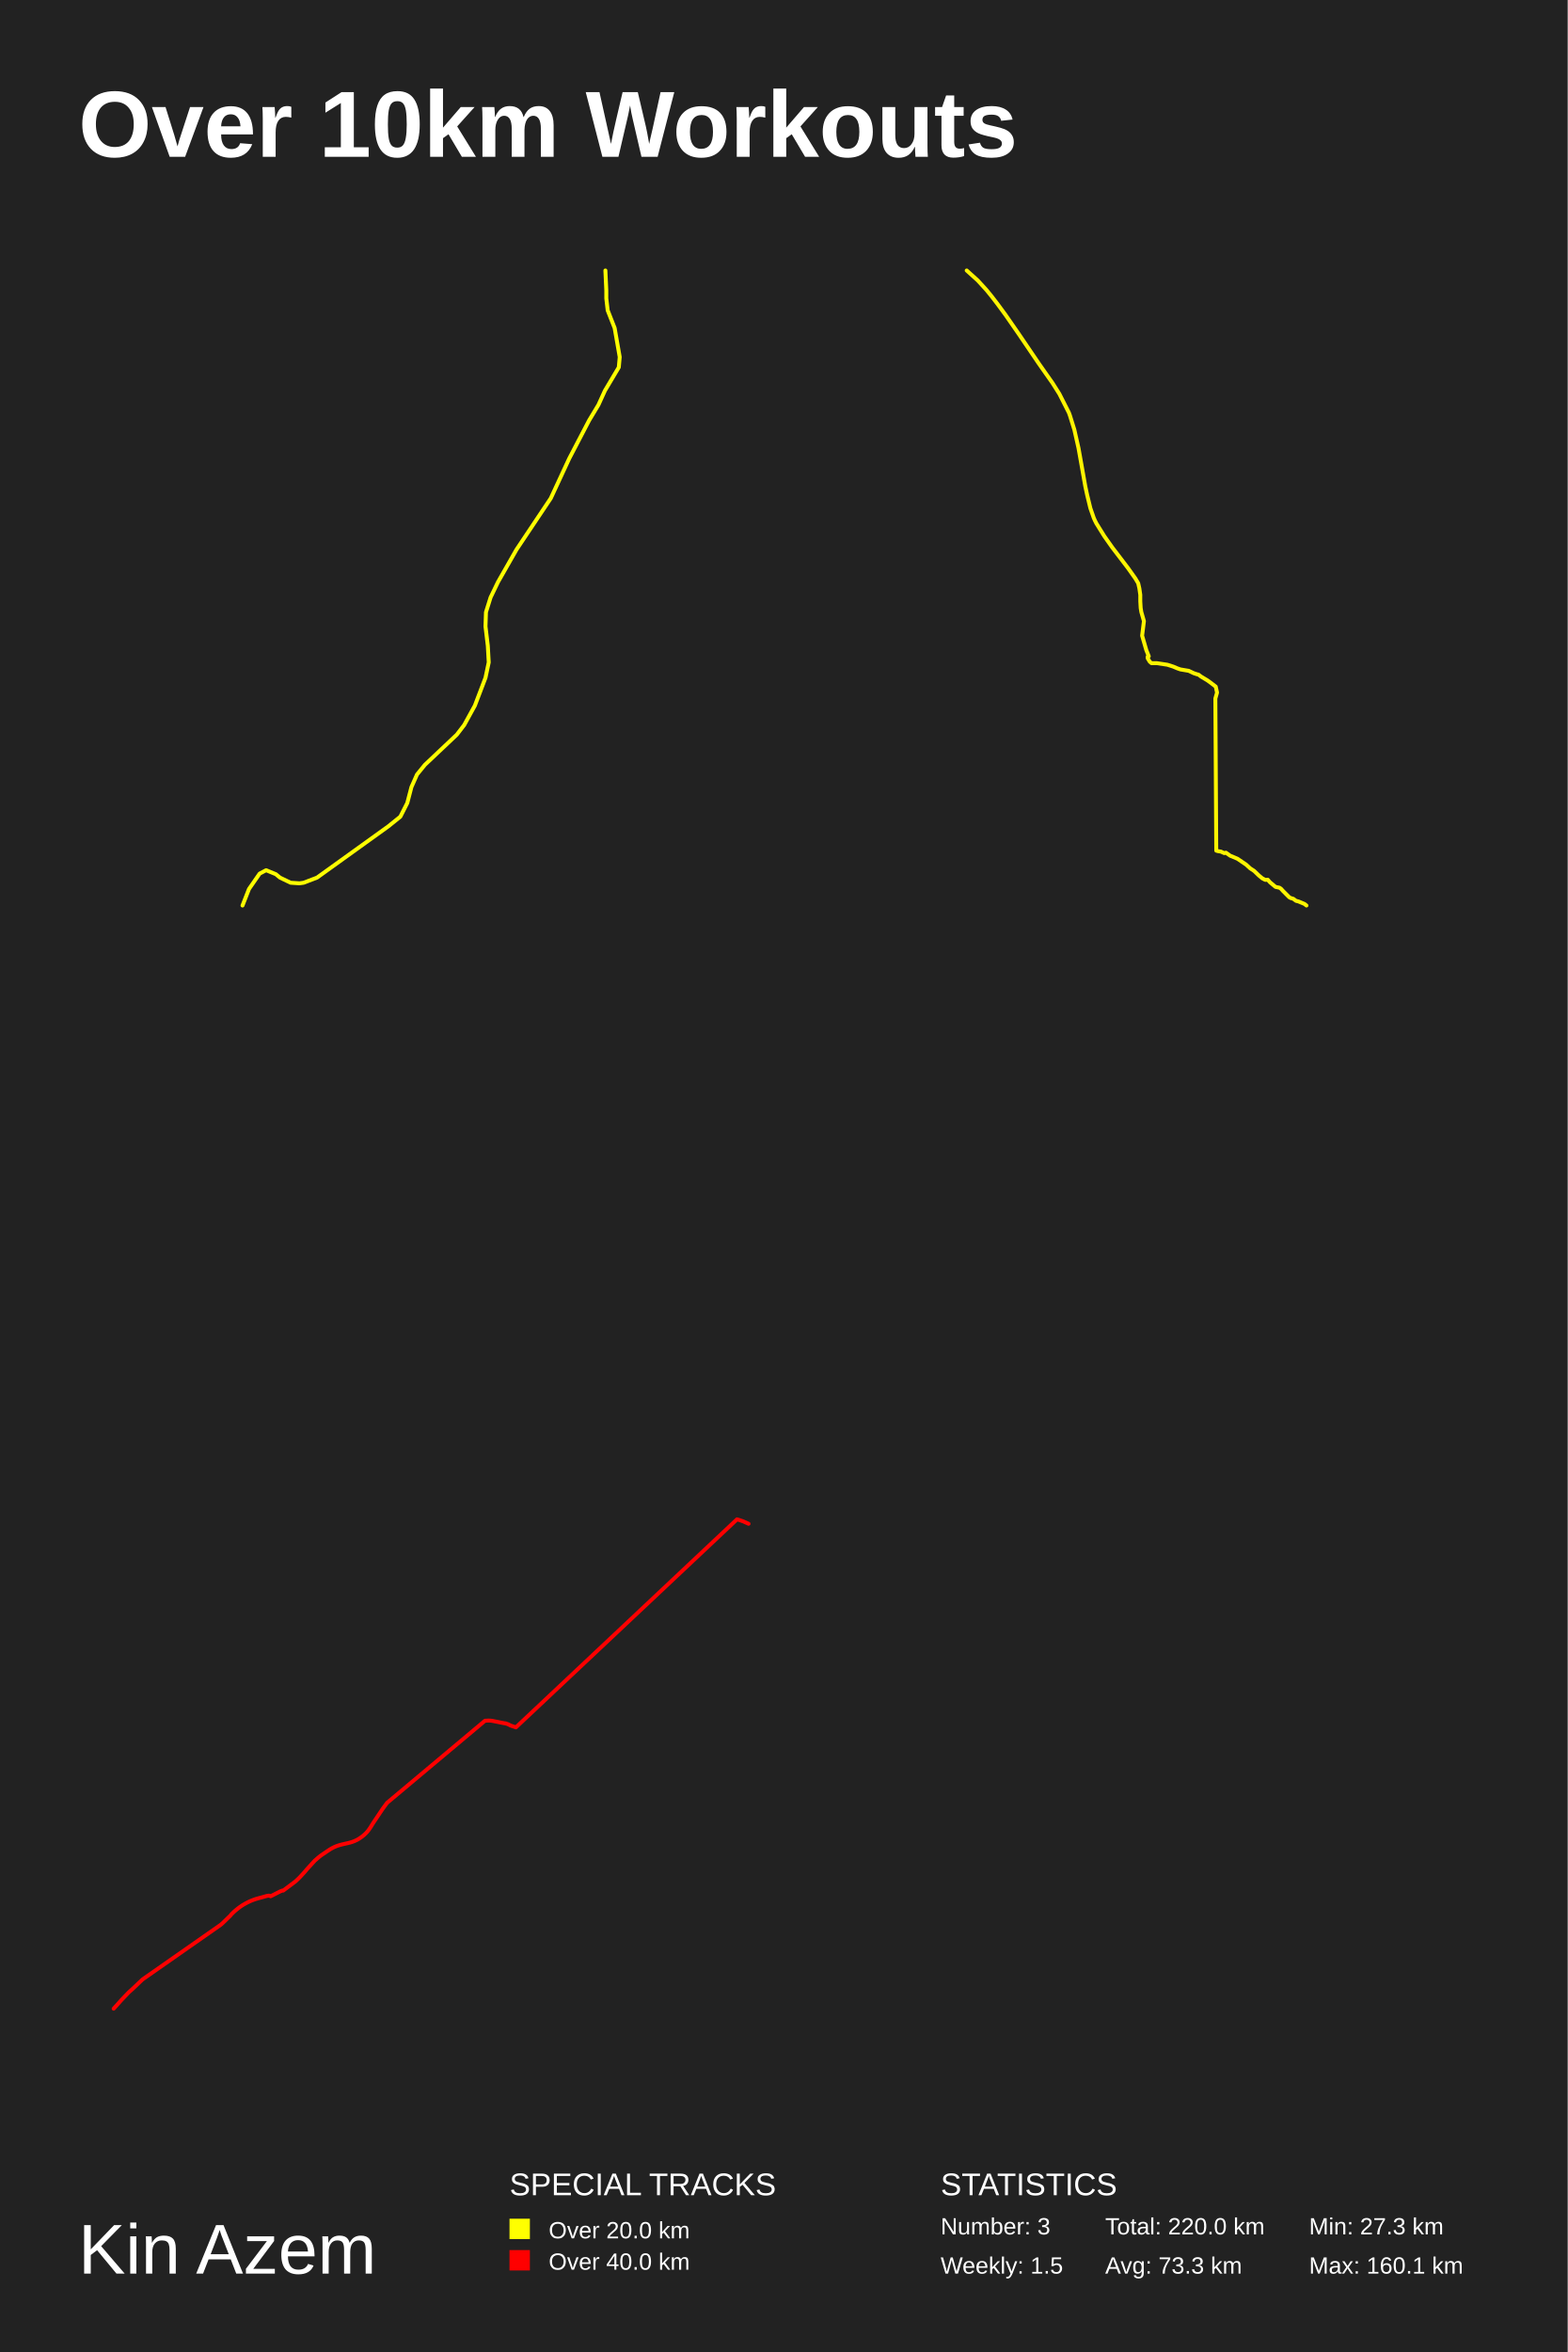
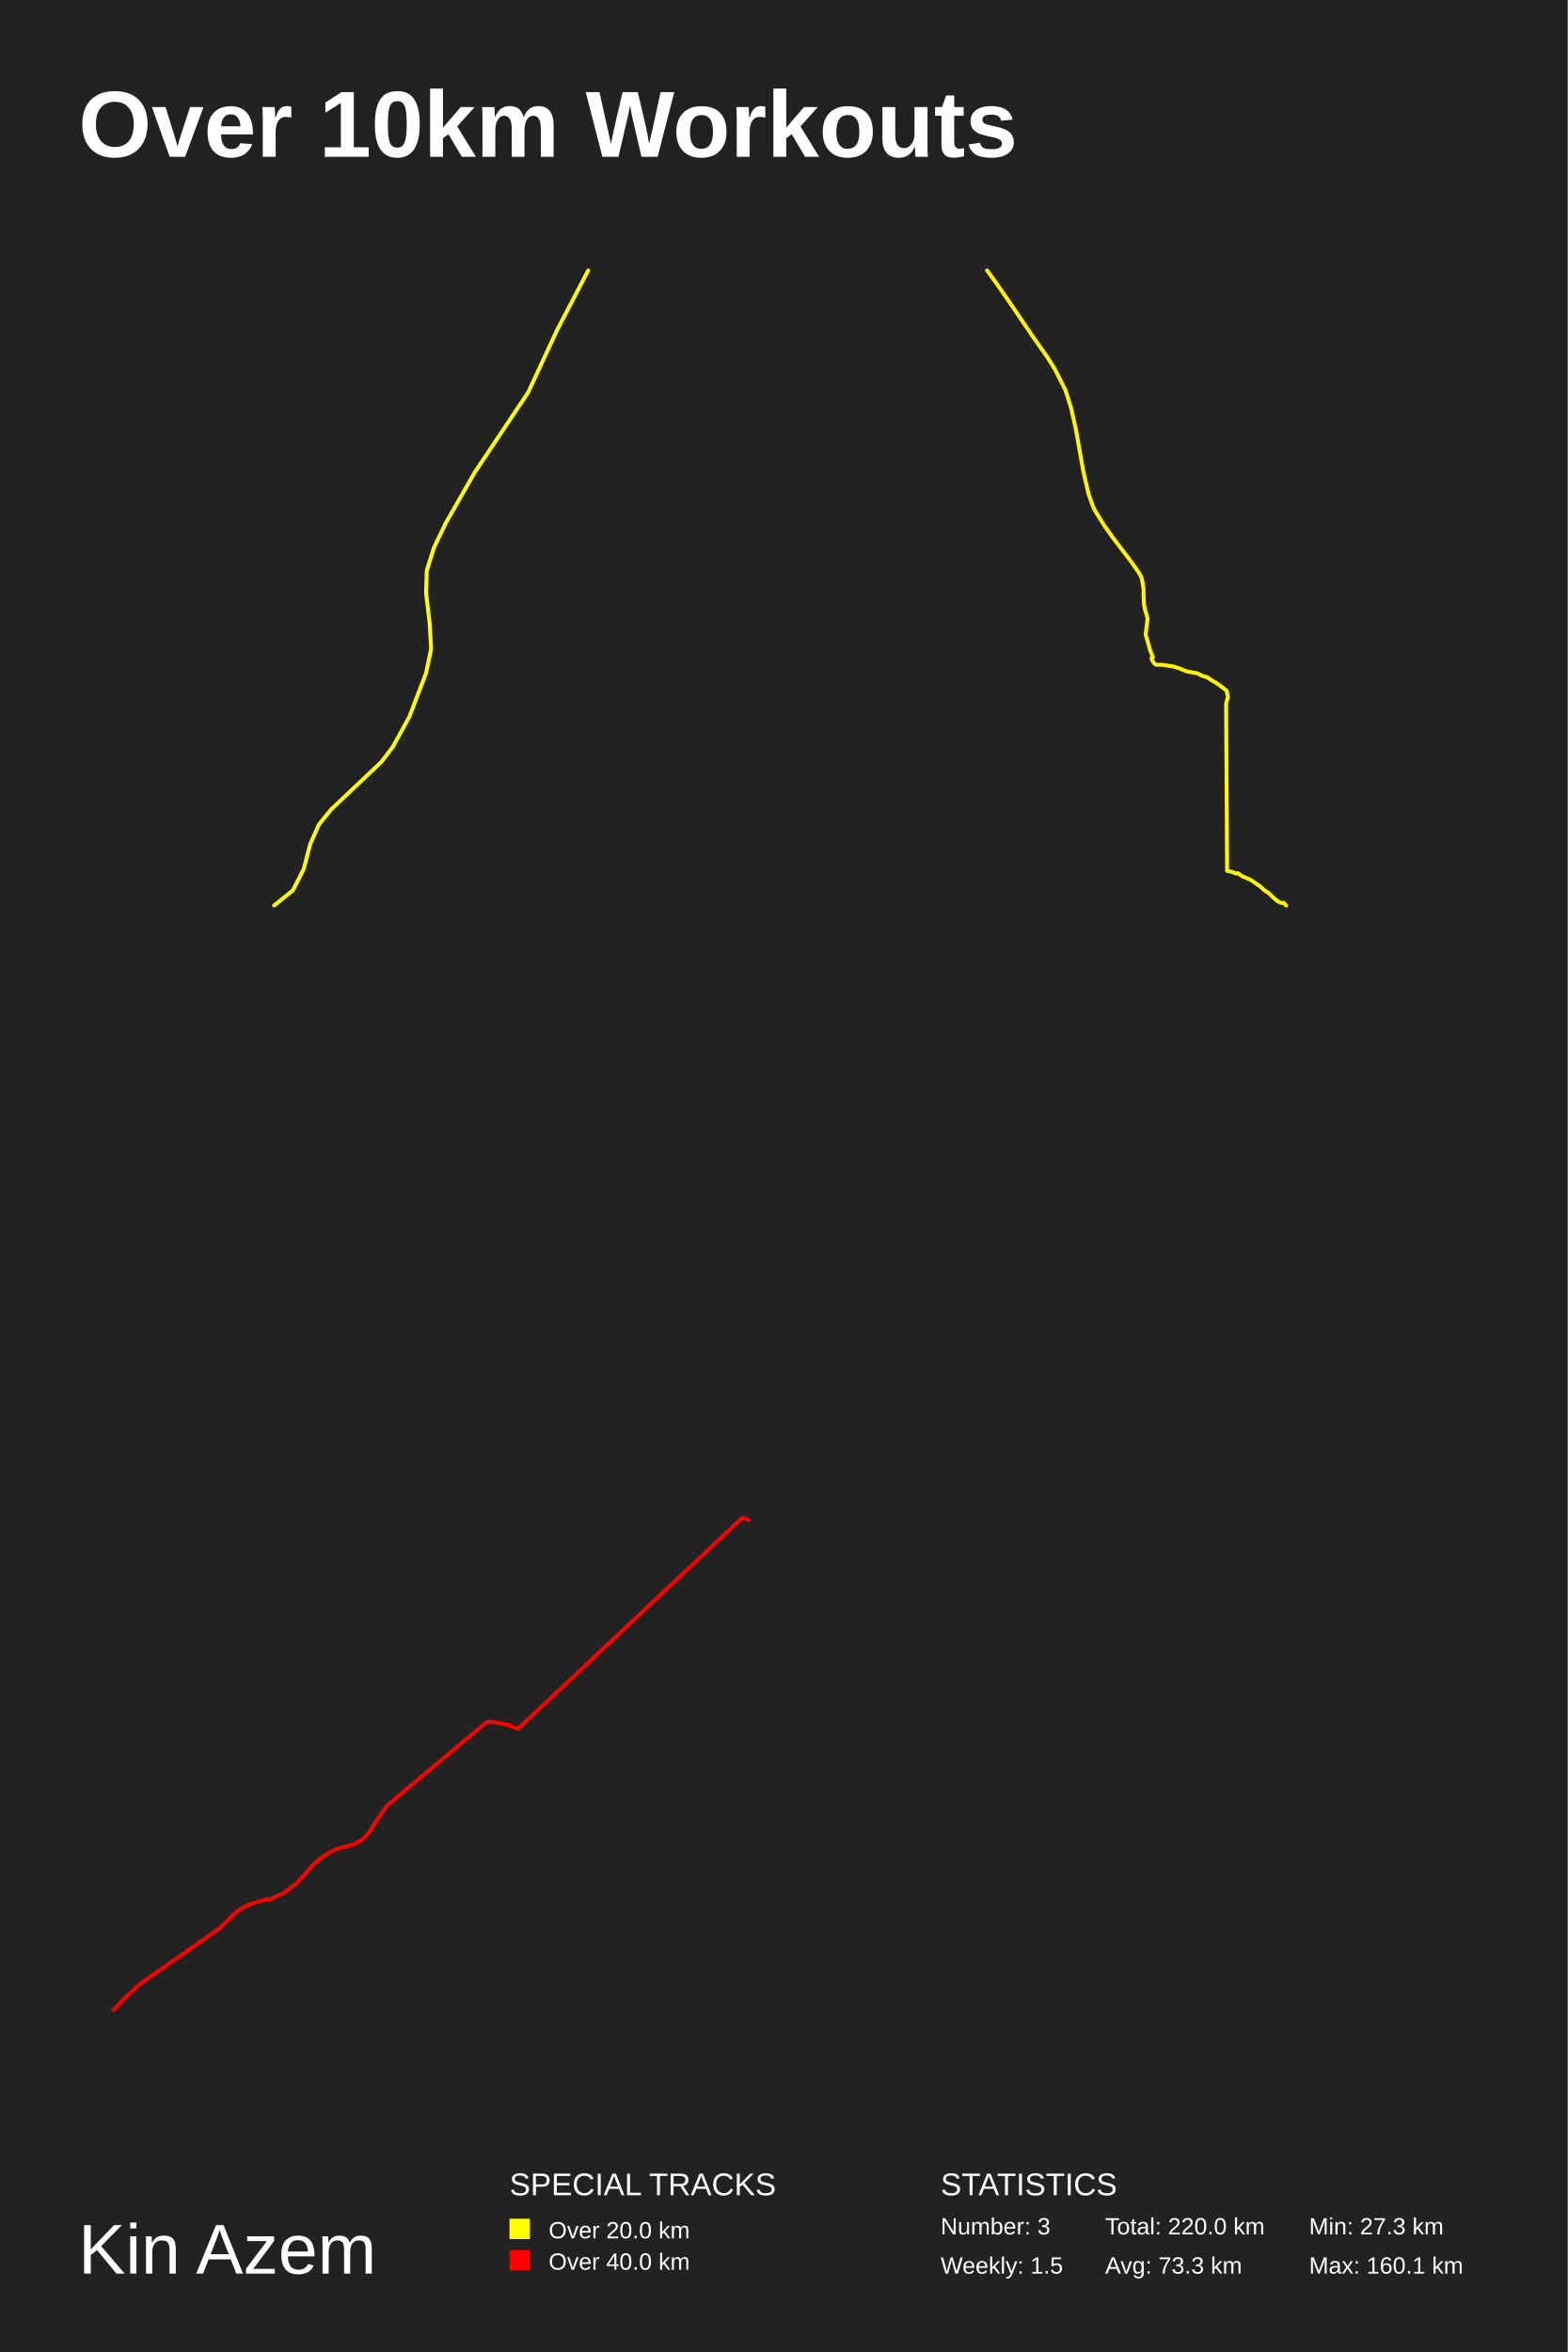
<svg xmlns="http://www.w3.org/2000/svg" baseProfile="full" height="300mm" version="1.1" viewBox="0,0,200,300" width="200mm">
  <defs />
  <rect fill="#222222" height="300" width="200" x="0" y="0" />
  <text fill="#FFFFFF" style="font-size:12px; font-family:Arial; font-weight:bold;" x="10" y="20">Over 10km Workouts</text>
  <text fill="#FFFFFF" style="font-size:9px; font-family:Arial" x="10" y="290">Kin Azem</text>
  <text fill="#FFFFFF" style="font-size:4px; font-family:Arial" x="65" y="280">SPECIAL TRACKS</text>
  <rect fill="yellow" height="2.6" width="2.6" x="65" y="283" />
  <text fill="#FFFFFF" style="font-size:3px; font-family:Arial" x="70" y="285.5">Over 20.0 km</text>
  <rect fill="red" height="2.6" width="2.6" x="65" y="287" />
  <text fill="#FFFFFF" style="font-size:3px; font-family:Arial" x="70" y="289.5">Over 40.0 km</text>
  <text fill="#FFFFFF" style="font-size:4px; font-family:Arial" x="120" y="280">STATISTICS</text>
  <text fill="#FFFFFF" style="font-size:3px; font-family:Arial" x="120" y="285">Number: 3</text>
  <text fill="#FFFFFF" style="font-size:3px; font-family:Arial" x="120" y="290">Weekly: 1.5</text>
  <text fill="#FFFFFF" style="font-size:3px; font-family:Arial" x="141" y="285">Total: 220.0 km</text>
  <text fill="#FFFFFF" style="font-size:3px; font-family:Arial" x="141" y="290">Avg: 73.3 km</text>
  <text fill="#FFFFFF" style="font-size:3px; font-family:Arial" x="167" y="285">Min: 27.3 km</text>
  <text fill="#FFFFFF" style="font-size:3px; font-family:Arial" x="167" y="290">Max: 160.1 km</text>
-   <polyline fill="none" opacity="1" points="77.232,34.5 77.35,37.043 77.35,38.06 77.527,39.586 78.413,41.838 79.062,45.543 78.944,46.851 77.173,49.829 76.346,51.645 75.165,53.607 72.626,58.474 70.264,63.56 65.894,70.098 63.532,74.239 62.588,76.2 61.997,78.089 61.938,79.905 62.233,82.375 62.352,84.482 61.938,86.443 60.58,90.003 59.222,92.472 58.277,93.707 54.203,97.557 53.494,98.429 53.199,98.792 52.49,100.391 51.959,102.425 51.073,104.168 49.538,105.403 40.445,111.941 38.732,112.594 38.201,112.667 37.079,112.594 35.721,111.941 35.189,111.505 33.949,110.996 33.123,111.432 31.765,113.393 30.938,115.5" stroke="#ffff00" stroke-dasharray="none" stroke-linecap="round" stroke-linejoin="round" stroke-width="0.5" />
-   <polyline fill="none" opacity="1" points="166.672,115.5 166.423,115.301 165.658,114.982 165.342,114.902 164.993,114.643 164.66,114.543 164.478,114.443 163.663,113.626 163.43,113.366 163.231,113.227 162.732,113.127 162.017,112.529 161.734,112.21 161.418,112.23 161.036,112.03 160.604,111.671 160.005,111.093 159.49,110.754 158.991,110.295 157.877,109.537 157.129,109.218 156.963,109.159 156.397,108.76 156.198,108.82 155.749,108.62 155.366,108.56 155.167,108.501 155.051,89.096 155.267,88.338 155.1,87.58 154.452,87.082 154.036,86.782 153.238,86.304 152.889,86.044 152.706,86.005 152.291,85.865 151.659,85.566 150.595,85.386 150.196,85.247 149.68,85.027 148.932,84.788 147.585,84.588 146.904,84.588 146.688,84.409 146.422,83.97 146.405,83.791 146.438,83.731 146.555,83.711 146.239,82.913 145.707,81.078 145.939,79.223 145.607,78.066 145.524,77.548 145.474,76.71 145.474,75.872 145.357,75.055 145.208,74.396 144.842,73.778 143.894,72.442 141.899,69.829 140.885,68.393 139.871,66.757 139.688,66.398 139.538,66.059 139.106,64.822 138.69,63.107 138.458,62.03 137.593,57.162 137.061,54.808 136.496,52.993 136.363,52.634 135.149,50.24 134.268,48.844 132.555,46.41 129.928,42.54 128.282,40.166 127.301,38.829 126.52,37.812 125.855,36.994 124.741,35.777 123.328,34.5" stroke="#fff500" stroke-dasharray="none" stroke-linecap="round" stroke-linejoin="round" stroke-width="0.5" />
-   <polyline fill="none" opacity="1" points="95.5,194.357 94.84,194.062 94.741,194.025 94.434,193.921 94.229,193.854 94.026,193.793 65.818,220.327 65.762,220.306 65.733,220.298 65.682,220.277 65.513,220.222 65.421,220.193 65.215,220.121 65.144,220.093 65.103,220.075 65.017,220.032 64.893,219.965 64.799,219.923 64.69,219.884 64.617,219.862 64.504,219.834 64.5,219.831 64.5,219.828 64.498,219.827 64.502,219.819 64.501,219.816 64.498,219.816 64.499,219.821 64.501,219.822 64.493,219.816 64.49,219.819 64.493,219.821 64.486,219.819 64.487,219.819 64.467,219.819 64.288,219.79 63.934,219.726 63.389,219.611 63.082,219.553 62.886,219.512 62.807,219.5 62.761,219.491 62.663,219.481 62.565,219.468 62.519,219.464 62.312,219.458 62.209,219.462 61.921,219.483 61.871,219.484 61.871,219.484 49.384,229.951 49.126,230.3 48.936,230.56 48.809,230.732 47.737,232.334 47.675,232.423 47.561,232.602 47.283,233.055 47.165,233.231 47.039,233.407 46.909,233.576 46.839,233.658 46.766,233.739 46.691,233.816 46.616,233.892 46.458,234.039 46.377,234.109 46.213,234.242 46.043,234.368 45.956,234.428 45.778,234.543 45.686,234.597 45.594,234.651 45.5,234.699 45.406,234.745 45.311,234.791 45.214,234.831 45.118,234.871 45.019,234.907 44.822,234.974 44.619,235.031 44.309,235.107 43.683,235.248 43.58,235.273 43.374,235.329 43.169,235.391 43.069,235.424 42.869,235.5 42.771,235.539 42.674,235.581 42.578,235.626 42.388,235.724 42.295,235.775 42.112,235.884 42.023,235.941 41.759,236.116 41.322,236.414 41.059,236.589 40.889,236.711 40.807,236.774 40.725,236.839 40.646,236.905 40.343,237.168 40.166,237.318 39.077,238.512 39.025,238.583 38.96,238.663 38.747,238.902 38.388,239.295 38.242,239.451 38.087,239.605 38.008,239.681 37.694,239.976 36.13,241.147 36.019,241.134 35.901,241.199 35.812,241.218 34.526,241.87 34.416,241.812 34.301,241.79 34.197,241.807 34.089,241.82 33.883,241.873 33.271,242.046 33.168,242.069 32.862,242.155 32.659,242.216 32.558,242.248 32.36,242.317 32.163,242.391 31.968,242.472 31.778,242.558 31.59,242.649 31.403,242.746 31.219,242.848 31.038,242.953 30.863,243.063 30.687,243.181 30.6,243.242 30.432,243.367 30.188,243.561 30.028,243.693 29.949,243.763 29.795,243.904 29.72,243.976 29.499,244.195 29.437,244.28 29.366,244.361 29.293,244.434 29.217,244.504 28.392,245.304 28.152,245.512 18.207,252.463 18.057,252.604 17.909,252.74 17.609,253.025 17.301,253.32 16.843,253.752 16.44,254.112 16.294,254.262 15.728,254.857 15.517,255.078 15.449,255.15 15.321,255.293 15.132,255.508 15.066,255.579 14.938,255.725 14.689,256.001 14.5,256.207" stroke="red" stroke-dasharray="none" stroke-linecap="round" stroke-linejoin="round" stroke-width="0.5" />
+   <polyline fill="none" opacity="1" points="75.038,34.5 71.067,42.112 67.374,50.064 60.54,60.289 56.847,66.765 55.369,69.832 54.446,72.786 54.354,75.626 54.815,79.488 55,82.783 54.354,85.85 52.23,91.417 50.106,95.279 48.628,97.21 42.257,103.231 41.149,104.594 40.687,105.162 39.579,107.662 38.748,110.842 37.363,113.569 34.962,115.5" stroke="#ffff00" stroke-dasharray="none" stroke-linecap="round" stroke-linejoin="round" stroke-width="0.5" />
+   <polyline fill="none" opacity="1" points="164.077,115.5 163.766,115.149 163.419,115.171 162.999,114.952 162.524,114.558 161.866,113.922 161.3,113.549 160.751,113.045 159.527,112.212 158.705,111.862 158.522,111.796 157.901,111.358 157.682,111.423 157.188,111.204 156.768,111.139 156.549,111.073 156.421,89.746 156.658,88.913 156.476,88.08 155.763,87.532 155.306,87.203 154.429,86.677 154.045,86.392 153.844,86.348 153.387,86.195 152.693,85.866 151.524,85.669 151.085,85.515 150.518,85.274 149.696,85.011 148.216,84.792 147.467,84.792 147.229,84.595 146.937,84.112 146.919,83.915 146.955,83.849 147.083,83.828 146.736,82.951 146.151,80.934 146.407,78.895 146.042,77.624 145.95,77.054 145.895,76.133 145.895,75.213 145.767,74.314 145.603,73.59 145.201,72.911 144.159,71.442 141.967,68.57 140.852,66.992 139.737,65.194 139.536,64.8 139.372,64.427 138.897,63.068 138.44,61.182 138.184,59.998 137.234,54.649 136.649,52.062 136.028,50.067 135.882,49.672 134.548,47.041 133.579,45.507 131.697,42.832 128.81,38.578 127.001,35.969 125.923,34.5" stroke="#fff500" stroke-dasharray="none" stroke-linecap="round" stroke-linejoin="round" stroke-width="0.5" />
+   <polyline fill="none" opacity="1" points="95.5,193.881 95.399,193.844 95.088,193.739 94.88,193.671 94.674,193.609 66.079,220.507 66.022,220.486 65.993,220.478 65.942,220.457 65.77,220.401 65.676,220.371 65.468,220.299 65.396,220.271 65.354,220.251 65.267,220.209 65.142,220.141 65.046,220.098 64.935,220.058 64.862,220.036 64.747,220.008 64.743,220.005 64.743,220.002 64.74,220 64.745,219.993 64.744,219.99 64.74,219.99 64.742,219.994 64.744,219.996 64.735,219.99 64.733,219.993 64.735,219.994 64.728,219.993 64.729,219.993 64.71,219.993 64.528,219.963 64.169,219.898 63.617,219.781 63.305,219.722 63.106,219.681 63.026,219.669 62.98,219.66 62.88,219.65 62.781,219.637 62.734,219.632 62.525,219.626 62.42,219.631 62.128,219.651 62.078,219.653 62.078,219.653 49.419,230.263 49.157,230.618 48.965,230.881 48.836,231.055 47.749,232.679 47.686,232.769 47.571,232.951 47.289,233.41 47.17,233.589 47.042,233.767 46.91,233.939 46.839,234.021 46.765,234.104 46.689,234.182 46.613,234.259 46.453,234.408 46.371,234.479 46.204,234.613 46.033,234.742 45.944,234.802 45.764,234.919 45.671,234.973 45.577,235.028 45.482,235.077 45.386,235.124 45.29,235.17 45.192,235.211 45.094,235.251 44.995,235.288 44.795,235.356 44.589,235.413 44.274,235.49 43.64,235.633 43.536,235.658 43.326,235.716 43.119,235.778 43.017,235.812 42.814,235.889 42.715,235.928 42.617,235.971 42.52,236.017 42.327,236.116 42.233,236.168 42.048,236.278 41.957,236.336 41.689,236.513 41.246,236.816 40.98,236.993 40.807,237.117 40.724,237.18 40.642,237.247 40.561,237.313 40.254,237.58 40.075,237.732 38.971,238.942 38.918,239.015 38.852,239.096 38.636,239.338 38.272,239.736 38.124,239.894 37.967,240.051 37.887,240.127 37.568,240.427 35.983,241.613 35.87,241.6 35.751,241.666 35.66,241.685 34.357,242.346 34.246,242.287 34.129,242.265 34.024,242.283 33.914,242.296 33.705,242.349 33.085,242.525 32.981,242.548 32.67,242.636 32.464,242.697 32.362,242.73 32.161,242.799 31.961,242.875 31.764,242.957 31.571,243.044 31.381,243.136 31.191,243.234 31.004,243.338 30.821,243.444 30.644,243.556 30.466,243.676 30.377,243.738 30.207,243.864 29.959,244.061 29.797,244.195 29.717,244.266 29.561,244.409 29.485,244.481 29.261,244.704 29.198,244.789 29.126,244.872 29.052,244.946 28.975,245.016 28.138,245.828 27.895,246.039 17.814,253.085 17.662,253.228 17.512,253.365 17.208,253.654 16.895,253.953 16.431,254.391 16.023,254.757 15.874,254.909 15.301,255.511 15.086,255.735 15.018,255.809 14.888,255.954 14.696,256.172 14.63,256.244 14.5,256.391" stroke="red" stroke-dasharray="none" stroke-linecap="round" stroke-linejoin="round" stroke-width="0.5" />
</svg>
